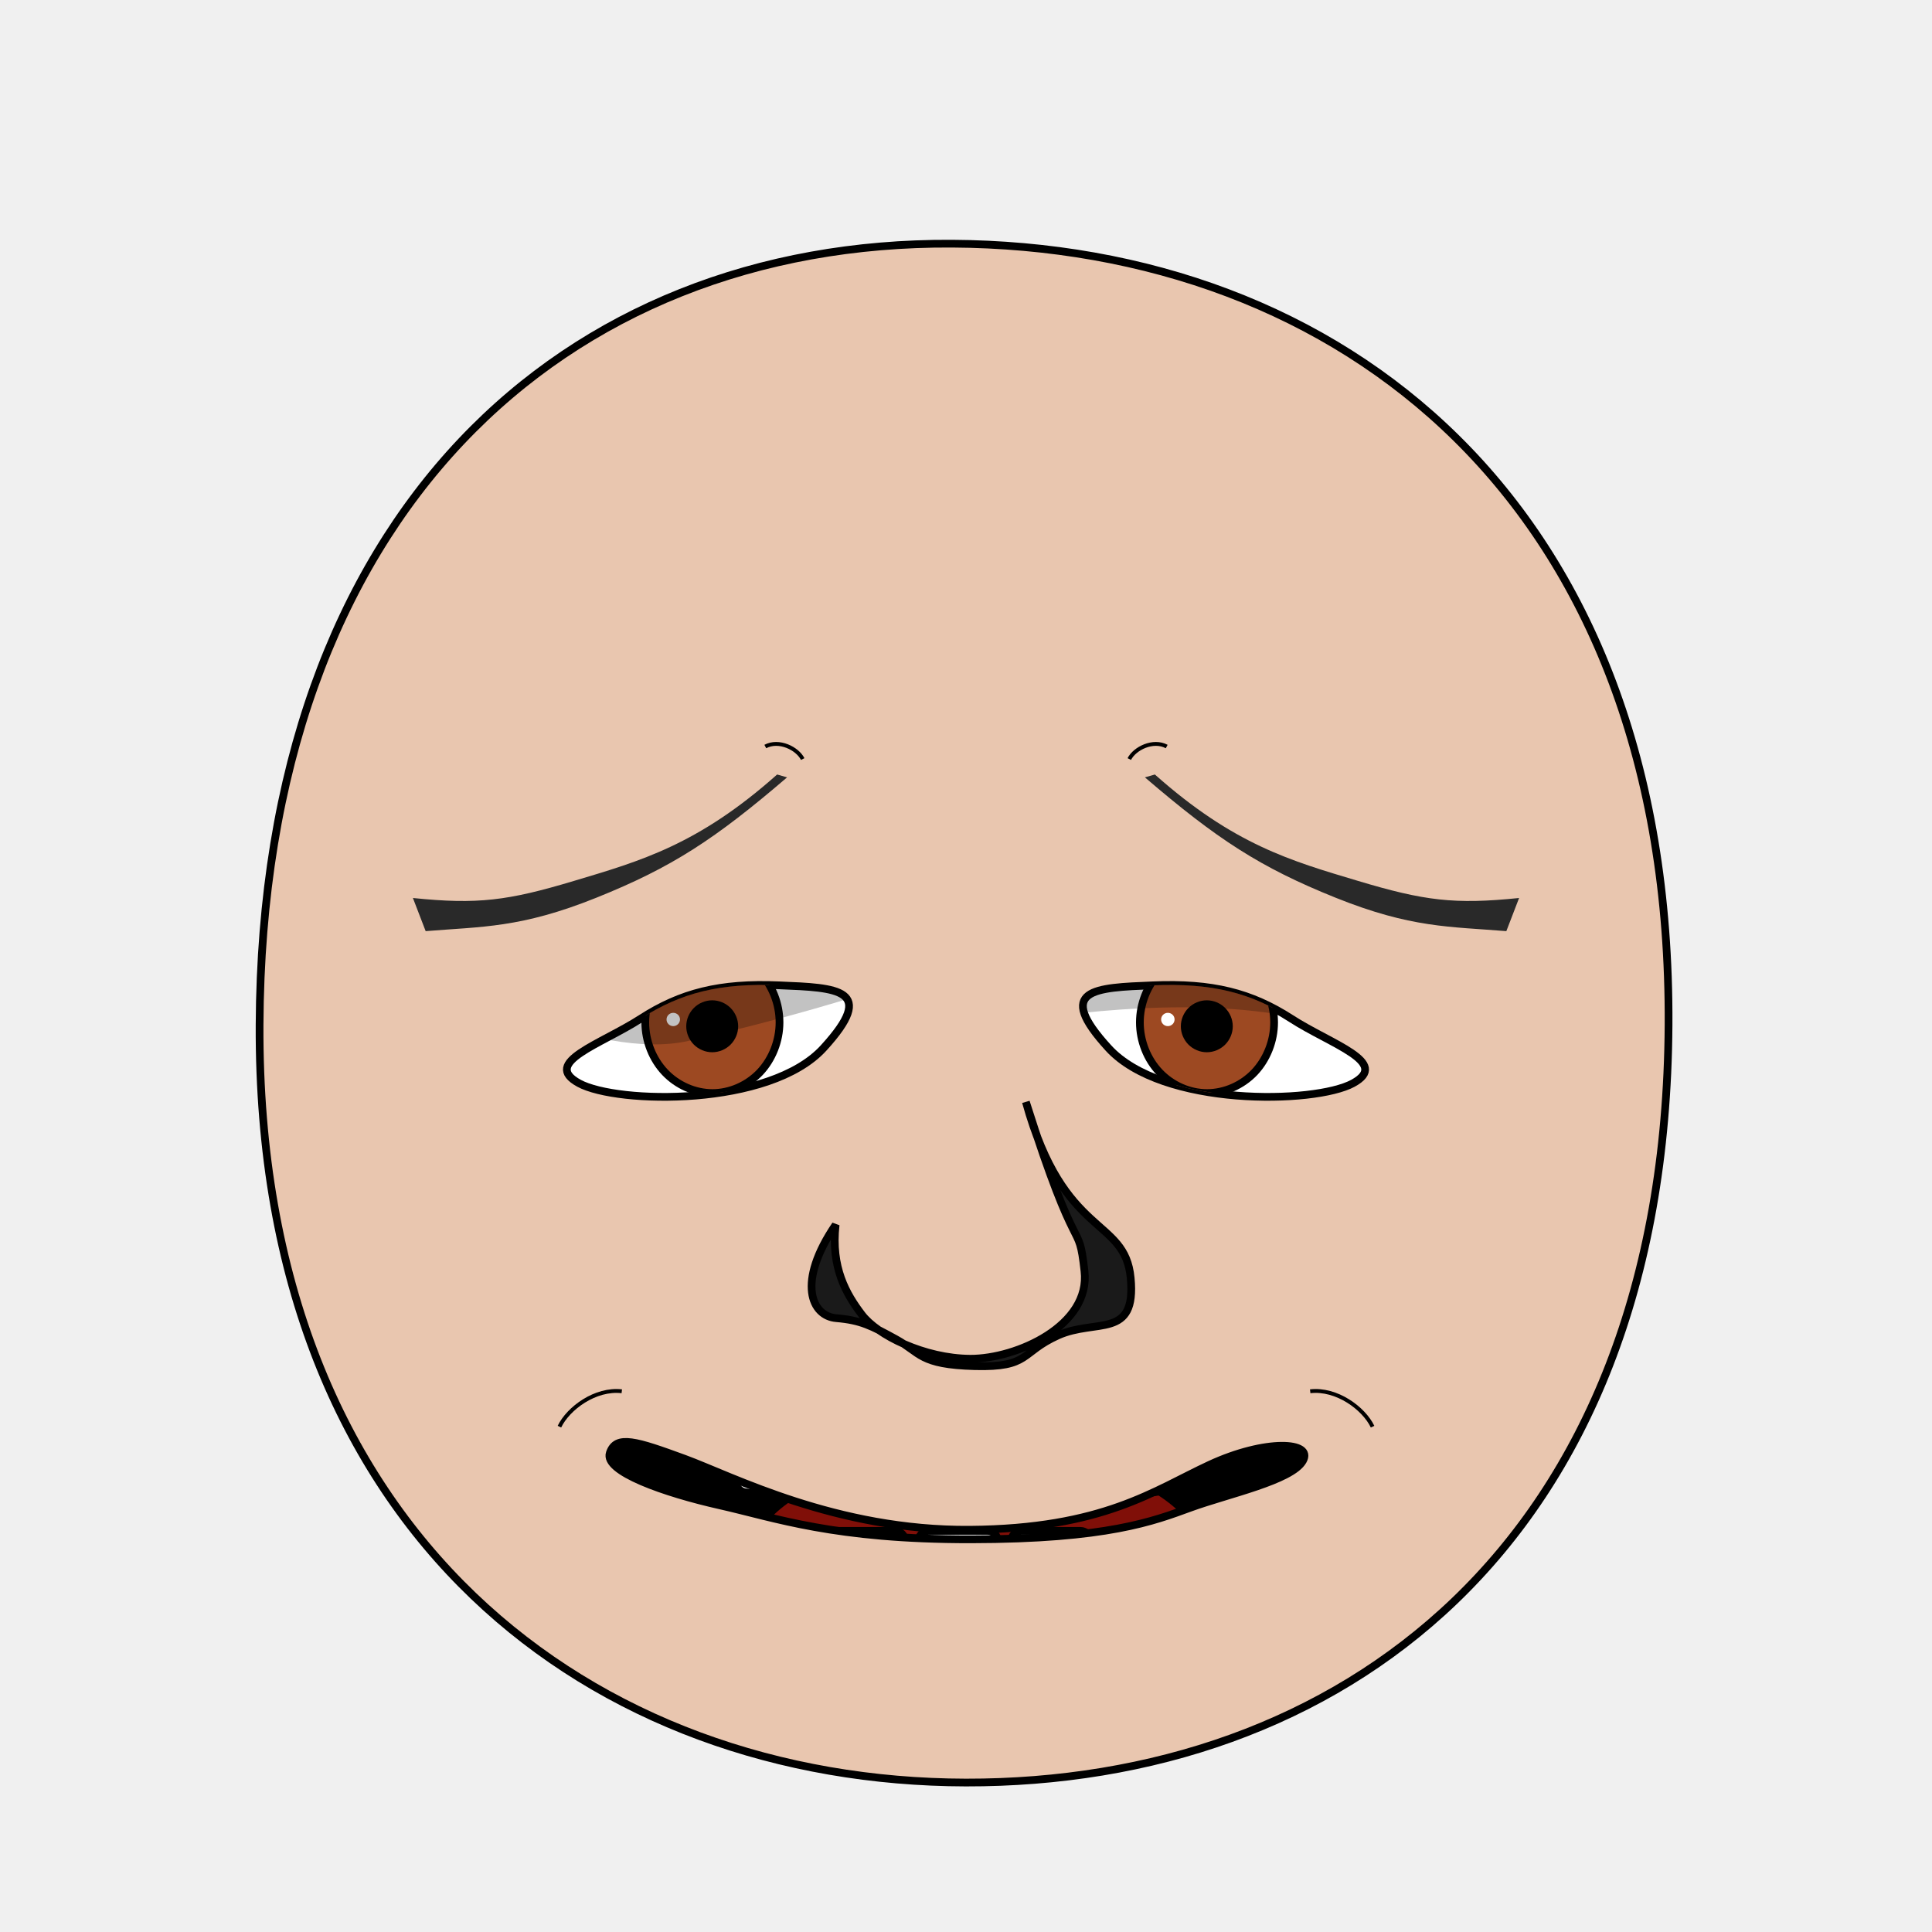
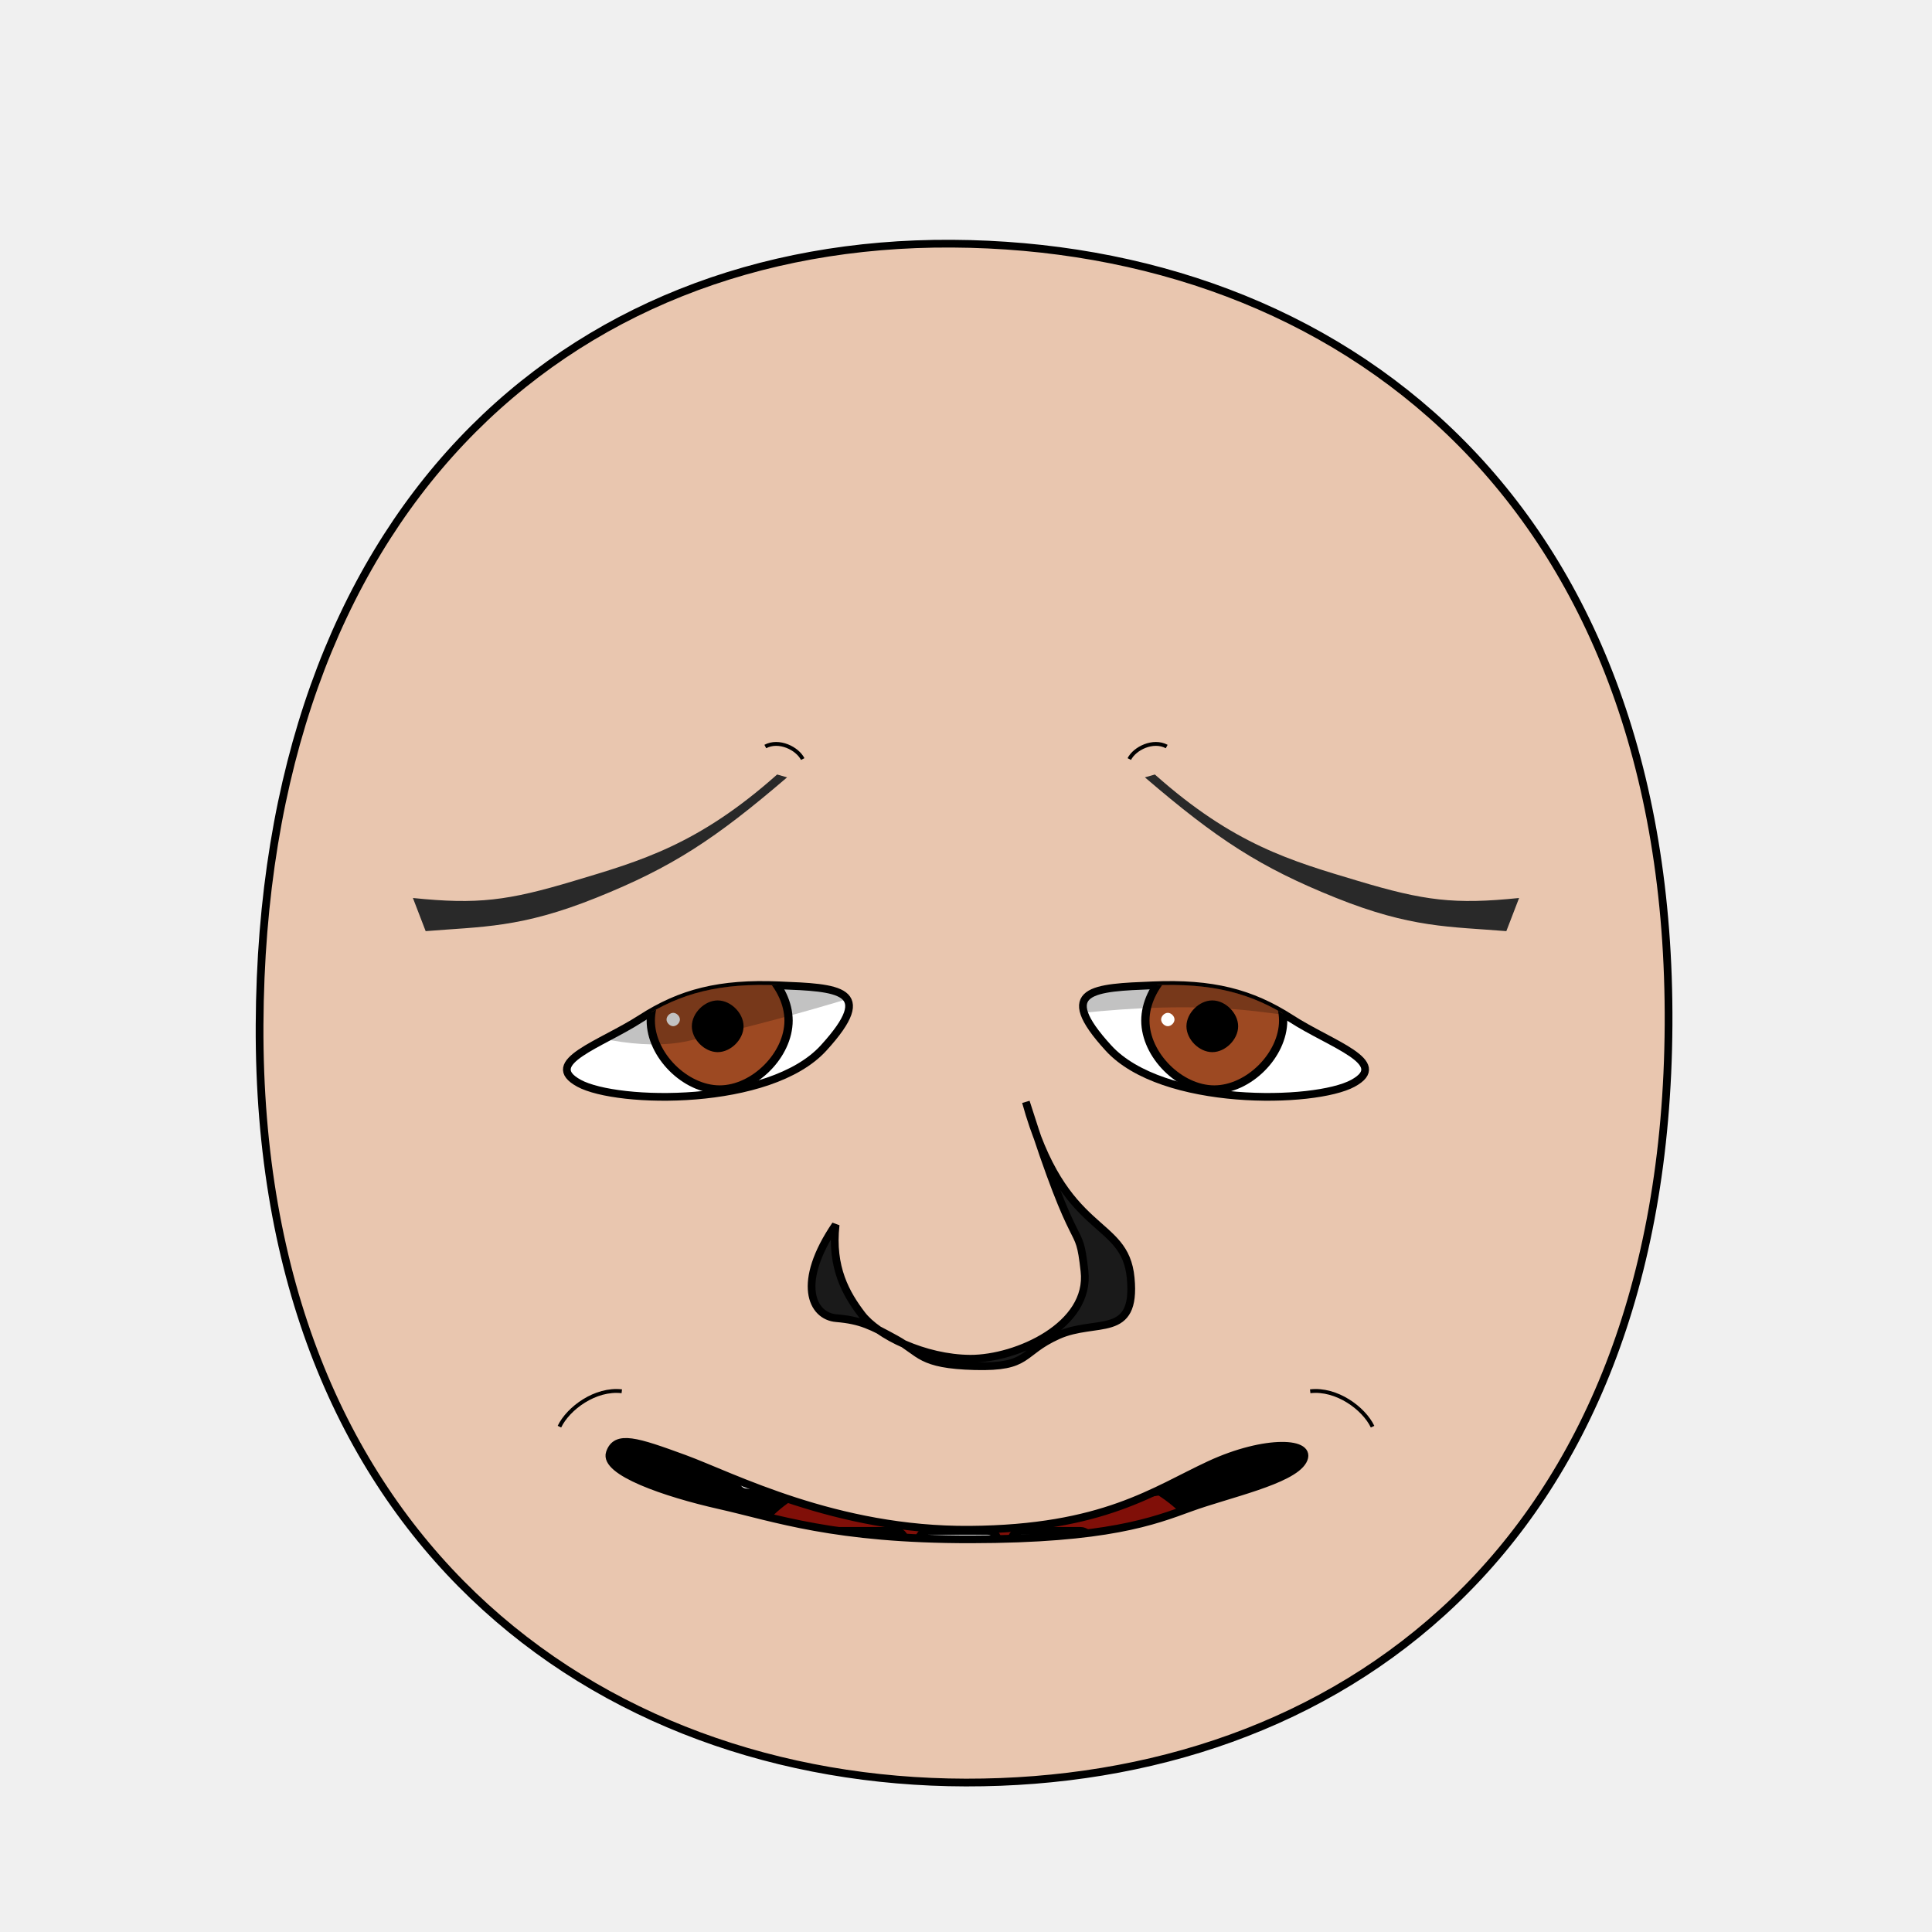
<svg xmlns="http://www.w3.org/2000/svg" xmlns:xlink="http://www.w3.org/1999/xlink" version="1.1" width="100%" height="100%" id="emoticon-front-view" viewBox="0 0 250 250">
  <defs id="defs">
    <clipPath id="clipPath-left-eye">
      <use transform="matrix(1,0,0,1,0,0)" id="use-left-eye-outline-1" y="0" height="1" xlink:href="#left-eye-outline" width="1" x="0">
</use>
    </clipPath>
    <clipPath id="clipPath-right-eye">
-       <use transform="matrix(-1,0,0,1,250,0)" x="0" width="250" xlink:href="#left-eye-outline" height="250" y="0" id="use-left-eye-outline-2">
+       <use transform="matrix(-1,0,0,1,250,0)" morph="fixed" x="0" width="250" xlink:href="#left-eye-outline" height="250" y="0" id="use-left-eye-outline-2">
</use>
    </clipPath>
    <clipPath clipPathUnits="userSpaceOnUse" id="clipPath-mouth">
      <use transform="matrix(1,0,0,1,0,0)" width="250" id="use-mouth-outline" xlink:href="#mouth-outline" x="0" y="0" height="250">
</use>
    </clipPath>
  </defs>
  <g id="head">
    <path style="fill:#e9c6af;stroke:#000000;stroke-width:1;stroke-opacity:1" d="M 124.98,230.66 C 172.77,230.75 215.51,200.57 215.91,132.64 216.3,64.72 173.26,31.81 123.18,31.53 73.1,31.24 33.88,66.28 33.59,132.64 33.3,199.01 77.19,230.57 124.98,230.66 Z" id="head-outline">
</path>
  </g>
  <g id="left-eye">
    <path style="fill:#ffffff;stroke:#000000;stroke-width:1;stroke-miterlimit:4;stroke-opacity:1;stroke-dasharray:none" d="M 100.79,127.5 C 108.43,127.81 113.55,127.97 106.57,135.61 99.6,143.25 79.89,142.87 74.94,140.18 69.98,137.49 77.75,135.15 82.93,131.8 88.11,128.46 93.16,127.18 100.79,127.5 Z" id="left-eye-outline">
</path>
    <g id="left-eyeball" clip-path="url(#clipPath-left-eye)">
      <g id="left-lens">
-         <path style="fill:#9d4922;fill-opacity:1;stroke:#000000;stroke-width:1;stroke-miterlimit:4;stroke-opacity:1;stroke-dasharray:none" d="m 100.87,132.3 c 0,2.39 -0.94,4.77 -2.54,6.46 -1.61,1.69 -3.87,2.68 -6.14,2.68 -2.27,0 -4.53,-0.99 -6.14,-2.68 -1.61,-1.69 -2.55,-4.07 -2.55,-6.46 0,-2.39 0.94,-4.77 2.55,-6.47 1.61,-1.69 3.87,-2.68 6.14,-2.68 2.28,0 4.53,0.98 6.14,2.68 1.61,1.69 2.54,4.07 2.54,6.47 z" id="iris">
+         <path d="M 1,0.5 C 1,0.75 0.75,1 0.5,1 0.25,1 0,0.75 0,0.5 0,0.25 0.25,0 0.5,0 0.75,0 1,0.25 1,0.5 z" transform="matrix(17.83,0,0,17.83,84.21,123.15)" style="fill:#9d4922;fill-opacity:1;stroke:#000000;stroke-width:0.06;stroke-miterlimit:4;stroke-opacity:1;stroke-dasharray:none" morph="relative" id="iris">
</path>
-         <path style="fill:#000000;fill-opacity:1;stroke:#000000;stroke-width:1;stroke-miterlimit:4;stroke-opacity:1;stroke-dasharray:none" d="m 95.02,132.8 c 0,0.75 -0.31,1.49 -0.84,2.02 -0.53,0.53 -1.27,0.84 -2.02,0.84 -0.75,0 -1.49,-0.31 -2.02,-0.84 -0.53,-0.53 -0.84,-1.27 -0.84,-2.02 0,-0.75 0.31,-1.49 0.84,-2.02 0.53,-0.53 1.27,-0.84 2.02,-0.84 0.75,0 1.49,0.31 2.02,0.84 0.53,0.53 0.84,1.27 0.84,2.02 z" id="pupil">
+         <path d="M 1,0.5 C 1,0.75 0.75,1 0.5,1 0.25,1 0,0.75 0,0.5 0,0.25 0.25,0 0.5,0 0.75,0 1,0.25 1,0.5 z" transform="matrix(5.72,0,0,5.72,90.01,129.94)" style="fill:#000000;fill-opacity:1;stroke:#000000;stroke-width:0.17;stroke-miterlimit:4;stroke-opacity:1;stroke-dasharray:none" morph="relative" id="pupil">
</path>
-         <path style="fill:#ffffff;fill-opacity:1;stroke:none" d="m 87.99,131.92 c 0,0.47 -0.39,0.86 -0.87,0.86 -0.48,0 -0.87,-0.38 -0.87,-0.86 0,-0.48 0.39,-0.86 0.87,-0.86 0.48,0 0.87,0.38 0.87,0.86 z" id="glare">
+         <path d="M 1,0.5 C 1,0.75 0.75,1 0.5,1 0.25,1 0,0.75 0,0.5 0,0.25 0.25,0 0.5,0 0.75,0 1,0.25 1,0.5 z" transform="matrix(1.73,0,0,1.73,86.25,131.06)" style="fill:#ffffff;fill-opacity:1;stroke:none" morph="transform-only" id="glare">
</path>
      </g>
-       <path style="opacity:0.24;fill:#000000;stroke:#000000;stroke-width:0px;stroke-linecap:butt;stroke-linejoin:miter;stroke-opacity:1" d="m 58.31,126.98 7.92,-12.58 50.64,0.75 0.85,11.53 c 0,0 -12.35,4.37 -28.68,8.02 -12.02,2.69 -30.72,-7.72 -30.72,-7.72 z" id="left-lid-shadow">
+       <path style="opacity:0.24;fill:#000000;stroke:#000000;stroke-width:0px;stroke-linecap:butt;stroke-linejoin:miter;stroke-opacity:1" d="M 58.31,126.98 66.23,114.4 116.87,115.15 117.72,126.68 C 117.72,126.68 105.37,131.05 89.04,134.7 77.02,137.39 58.32,126.98 58.32,126.98 Z" id="left-lid-shadow">
</path>
    </g>
  </g>
  <g id="right-eye">
-     <use transform="matrix(-1,0,0,1,250,0)" x="0" width="250" xlink:href="#left-eye-outline" height="250" y="0" id="right-eye-outline">
+     <use transform="matrix(-1,0,0,1,250,0)" morph="fixed" x="0" width="250" xlink:href="#left-eye-outline" height="250" y="0" id="right-eye-outline">
</use>
    <g id="right-eyeball" clip-path="url(#clipPath-right-eye)">
-       <use transform="matrix(1,0,0,1,64,0)" x="0" width="1" xlink:href="#left-lens" height="1" y="0" id="right-lens">
+       <use transform="matrix(1,0,0,1,64,0)" morph="fixed" x="0" width="1" xlink:href="#left-lens" height="1" y="0" id="right-lens">
</use>
-       <path style="opacity:0.24;fill:#000000;stroke:#000000;stroke-width:0px;stroke-linecap:butt;stroke-linejoin:miter;stroke-miterlimit:4;stroke-opacity:1;stroke-dasharray:none" d="m 126.03,133.11 -1.64,-14.52 29.31,-6.39 20.84,17.31 c 0,0 3.38,3.36 -10.85,1.49 -14.23,-1.88 -29.96,0.75 -37.65,2.12 z" id="right-lid-shadow">
+       <path style="opacity:0.24;fill:#000000;stroke:#000000;stroke-width:0px;stroke-linecap:butt;stroke-linejoin:miter;stroke-miterlimit:4;stroke-opacity:1;stroke-dasharray:none" d="M 126.03,133.11 124.39,118.59 153.7,112.2 174.54,129.51 C 174.54,129.51 177.92,132.87 163.69,131 149.46,129.12 133.73,131.75 126.04,133.12 Z" id="right-lid-shadow">
</path>
    </g>
  </g>
  <path style="fill:#292929;fill-opacity:1;fill-rule:nonzero;stroke-width:1;stroke-miterlimit:104.06;stroke-opacity:2.85;stroke-dasharray:none" d="M 101.85,100.59 C 92.53,108.58 86.97,112.23 77.18,116.16 67.39,120.1 62.38,119.89 55.08,120.49 L 53.43,116.2 C 61.8,117.06 65.71,116.56 74.3,113.98 82.89,111.41 90.35,109.31 100.56,100.22 Z" id="left-eye-brow">
</path>
  <g id="nose">
    <path style="fill:#1a1a1a;stroke:#000000;stroke-width:1;stroke-miterlimit:4;stroke-dasharray:none" d="M 108.13,158.49 C 107.51,164.03 109.5,167.46 111.52,170.11 113.53,172.76 119.59,175.79 125.57,175.82 131.55,175.84 141.16,171.53 140.33,164.46 139.53,157.39 139.53,163.96 132.75,142.59 137.65,160.33 145.58,157.44 146.31,165.39 147.06,173.34 141.84,170.59 136.91,172.8 132,175.01 133.32,176.97 126.14,176.78 118.96,176.59 119.14,175.05 115.95,173.3 112.76,171.55 111.41,170.84 108.22,170.57 105.02,170.31 103.04,165.96 108.13,158.49 Z" id="nose-outline">
</path>
  </g>
  <use transform="matrix(-1,0,0,1,250,0)" id="right-eye-brow" y="0" height="250" xlink:href="#left-eye-brow" width="250" x="0">
</use>
  <g id="mouth">
    <g clip-path="url(#clipPath-mouth)" id="mouth-interior">
      <rect style="fill:#000000;fill-opacity:1;stroke:none" y="159.934" height="66.556" id="mouth-background" width="119.944" x="68.16">
</rect>
-       <path style="fill:#800f08;fill-opacity:1;stroke:none" d="m 94.84,211.42 c -0.33,-20.3 15.89,-21.68 32.12,-22.35 17.55,-0.71 31.46,4.04 31.46,22.35 -21.19,0 -42.38,0 -63.58,0 z" id="tongue">
+       <path style="fill:#800f08;fill-opacity:1;stroke:none" d="M 94.84,211.42 C 94.51,191.12 110.73,189.74 126.96,189.07 144.51,188.36 158.42,193.11 158.42,211.42 137.23,211.42 116.04,211.42 94.84,211.42 Z" id="tongue">
</path>
      <g transform="matrix(1,0,0,1,0.5,6.99)" id="upper-teeth" morph="fix-children">
        <rect style="fill:#ffffff;fill-opacity:1;stroke:#000000;stroke-width:1.004;stroke-opacity:1" id="tooth-02" height="15.123" y="158.195" rx="1.336" transform="matrix(0.991225,0.1321854,0,1,0,0)" ry="1.325" x="95.524" width="10.356">
</rect>
        <rect style="fill:#ffffff;fill-opacity:1;stroke:#000000;stroke-width:1;stroke-opacity:1" ry="1.325" x="106.375" width="10.267" id="tooth-03" transform="matrix(0.999781,0.02092668,0,1,0,0)" height="15.123" y="169.934" rx="1.325">
</rect>
        <rect style="fill:#ffffff;fill-opacity:1;stroke:#000000;stroke-opacity:1" id="tooth-04" height="15.123" y="172.327" rx="1.325" ry="1.325" x="118.352" width="10.265">
</rect>
        <rect style="fill:#ffffff;fill-opacity:1;stroke:#000000;stroke-width:1;stroke-opacity:1" ry="1.325" x="130.381" width="10.267" id="tooth-05" transform="matrix(0.999781,-0.02092669,0,1,0,0)" height="15.123" y="174.986" rx="1.325">
</rect>
        <rect style="fill:#ffffff;fill-opacity:1;stroke:#000000;stroke-width:1.006;stroke-opacity:1" id="tooth-06" height="15.123" y="194.646" rx="1.341" transform="matrix(0.9876076,-0.1569434,0,1,0,0)" ry="1.325" x="144.054" width="10.394">
</rect>
      </g>
-       <g transform="matrix(1,0,0,1,0.5,26)" id="lower-teeth">
-         <rect style="fill:#ffffff;fill-opacity:1;stroke:#000000;stroke-opacity:1" rx="1.325" y="172.091" height="15.123" id="tooth-09" width="10.265" x="94.352" ry="1.325">
+       <g transform="matrix(1,0,0,1,0.5,26)" morph="fix-children" id="lower-teeth">
+         <rect rx="1.325" y="172.091" height="15.123" id="tooth-09" width="10.265" x="94.352" ry="1.325" style="fill:#ffffff;fill-opacity:1;stroke:#000000;stroke-opacity:1">
</rect>
-         <rect style="fill:#ffffff;fill-opacity:1;stroke:#000000;stroke-opacity:1" width="10.265" x="106.352" ry="1.325" rx="1.325" y="172.091" height="15.123" id="tooth-10">
+         <rect width="10.265" x="106.352" ry="1.325" rx="1.325" y="172.091" height="15.123" id="tooth-10" style="fill:#ffffff;fill-opacity:1;stroke:#000000;stroke-opacity:1">
</rect>
-         <rect style="fill:#ffffff;fill-opacity:1;stroke:#000000;stroke-opacity:1" rx="1.325" y="172.091" height="15.123" id="tooth-11" width="10.265" x="118.352" ry="1.325">
+         <rect rx="1.325" y="172.091" height="15.123" id="tooth-11" width="10.265" x="118.352" ry="1.325" style="fill:#ffffff;fill-opacity:1;stroke:#000000;stroke-opacity:1">
</rect>
-         <rect style="fill:#ffffff;fill-opacity:1;stroke:#000000;stroke-opacity:1" width="10.265" x="130.352" ry="1.325" rx="1.325" y="172.091" height="15.123" id="tooth-12">
+         <rect width="10.265" x="130.352" ry="1.325" rx="1.325" y="172.091" height="15.123" id="tooth-12" style="fill:#ffffff;fill-opacity:1;stroke:#000000;stroke-opacity:1">
</rect>
-         <rect style="fill:#ffffff;fill-opacity:1;stroke:#000000;stroke-opacity:1" rx="1.325" y="172.091" height="15.123" id="tooth-13" width="10.265" x="142.352" ry="1.325">
+         <rect rx="1.325" y="172.091" height="15.123" id="tooth-13" width="10.265" x="142.352" ry="1.325" style="fill:#ffffff;fill-opacity:1;stroke:#000000;stroke-opacity:1">
</rect>
      </g>
    </g>
    <path style="fill:none;stroke:#000000;stroke-width:1px;stroke-miterlimit:4;stroke-opacity:1" d="M 168.59,189.04 C 167.14,191.59 158.88,193.33 154.08,195.08 149.28,196.83 143.32,199.17 125.62,199.19 107.92,199.21 100.3,196.4 93.15,194.79 85.99,193.18 78.1,190.42 78.91,188.01 79.72,185.61 82.37,186.49 88.58,188.76 94.78,191.04 108.19,198.08 125.48,197.95 142.77,197.82 149.35,192.86 156.54,189.53 163.73,186.2 170.04,186.5 168.59,189.04 Z" id="mouth-outline">
</path>
  </g>
  <g id="wrinkles">
-     <path style="fill:none;stroke:#000000;stroke-width:0.5;stroke-linecap:butt;stroke-linejoin:miter;stroke-miterlimit:4;stroke-opacity:1;stroke-dasharray:none" d="m 99.03,96.6 c 1.76,-0.94 4.14,0.24 4.84,1.62" id="wrinkle-left-brow">
+     <path style="fill:none;stroke:#000000;stroke-width:0.5;stroke-linecap:butt;stroke-linejoin:miter;stroke-miterlimit:4;stroke-opacity:1;stroke-dasharray:none" d="M 99.03,96.6 C 100.79,95.66 103.17,96.84 103.87,98.22" id="wrinkle-left-brow">
</path>
-     <path style="fill:none;stroke:#000000;stroke-width:0.5;stroke-linecap:butt;stroke-linejoin:miter;stroke-miterlimit:4;stroke-opacity:1;stroke-dasharray:none" d="m 72.39,184.61 c 1.14,-2.38 4.66,-4.98 8.07,-4.58" id="wrinkle-left-cheek">
+     <path style="fill:none;stroke:#000000;stroke-width:0.5;stroke-linecap:butt;stroke-linejoin:miter;stroke-miterlimit:4;stroke-opacity:1;stroke-dasharray:none" d="M 72.39,184.61 C 73.53,182.23 77.05,179.63 80.46,180.03" id="wrinkle-left-cheek">
</path>
-     <use transform="matrix(-1,0,0,1,250,0)" width="250" id="wrinkle-right-brow" xlink:href="#wrinkle-left-brow" x="0" y="0" height="250">
+     <use transform="matrix(-1,0,0,1,250,0)" width="250" id="wrinkle-right-brow" xlink:href="#wrinkle-left-brow" x="0" y="0" height="250" morph="fixed">
</use>
-     <use transform="matrix(-1,0,0,1,250,0)" width="250" id="wrinkle-right-cheek" xlink:href="#wrinkle-left-cheek" x="0" y="0" height="250">
+     <use transform="matrix(-1,0,0,1,250,0)" width="250" id="wrinkle-right-cheek" xlink:href="#wrinkle-left-cheek" x="0" y="0" height="250" morph="fixed">
</use>
  </g>
</svg>
